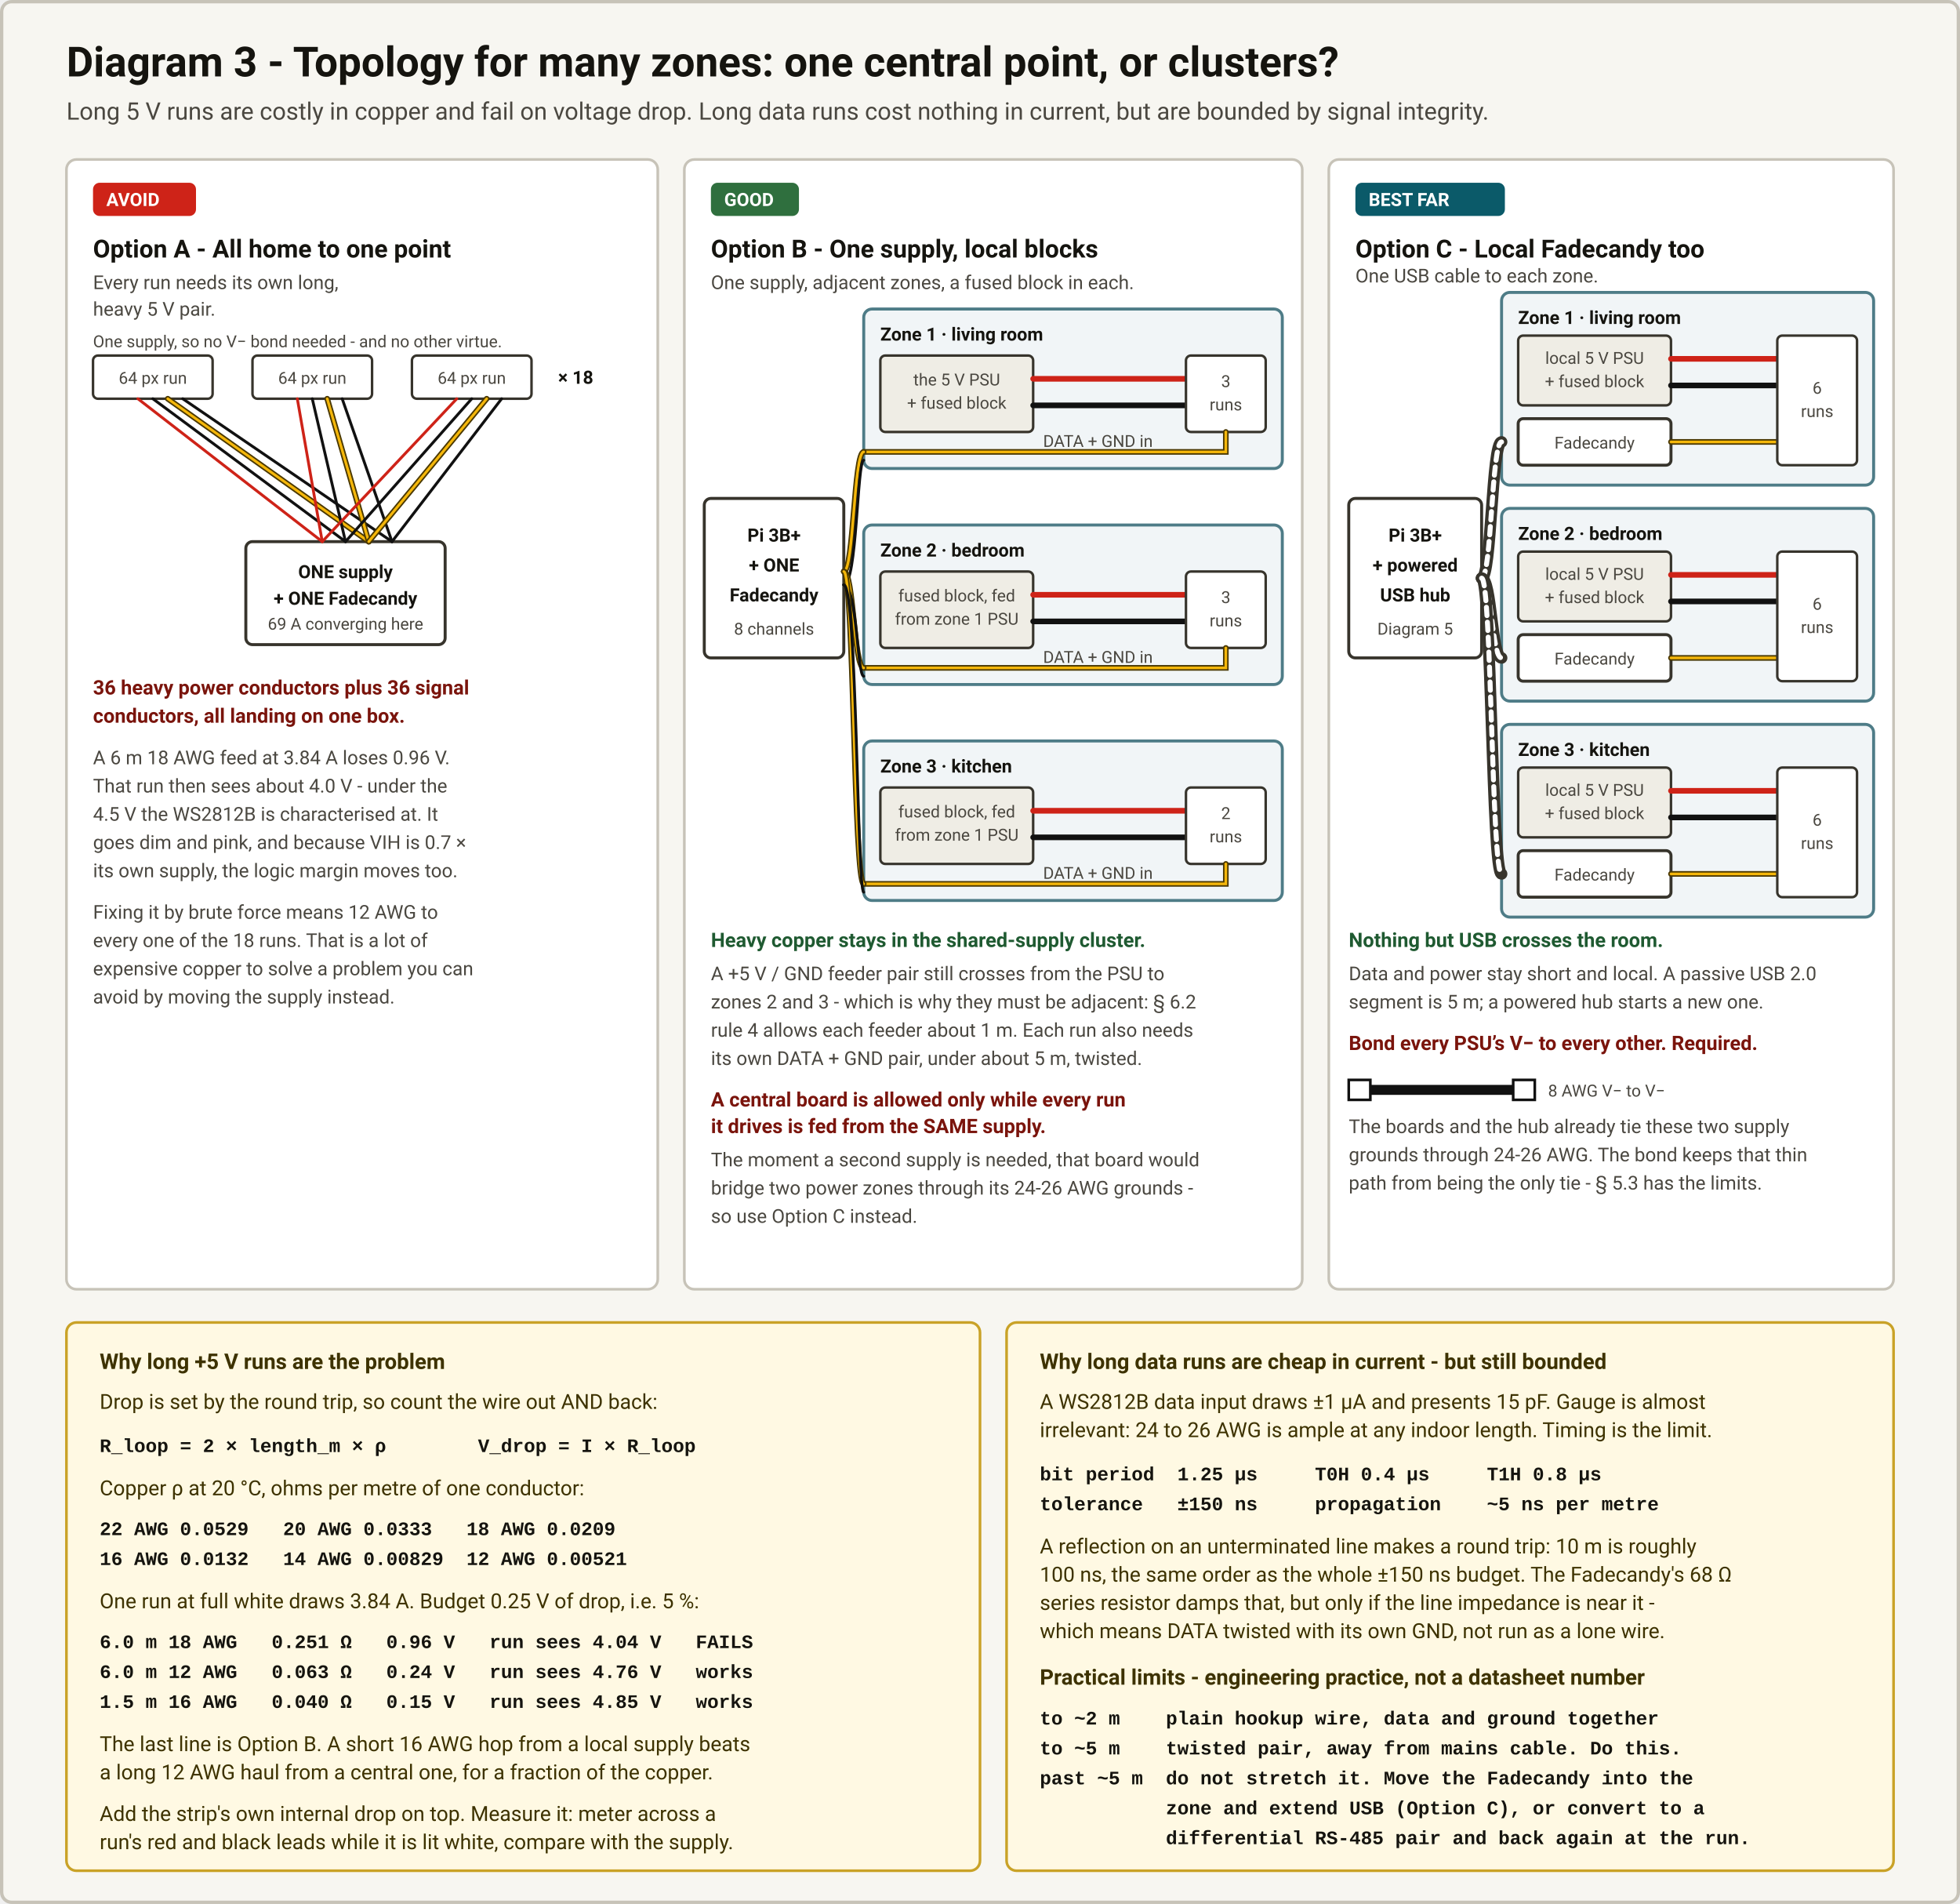
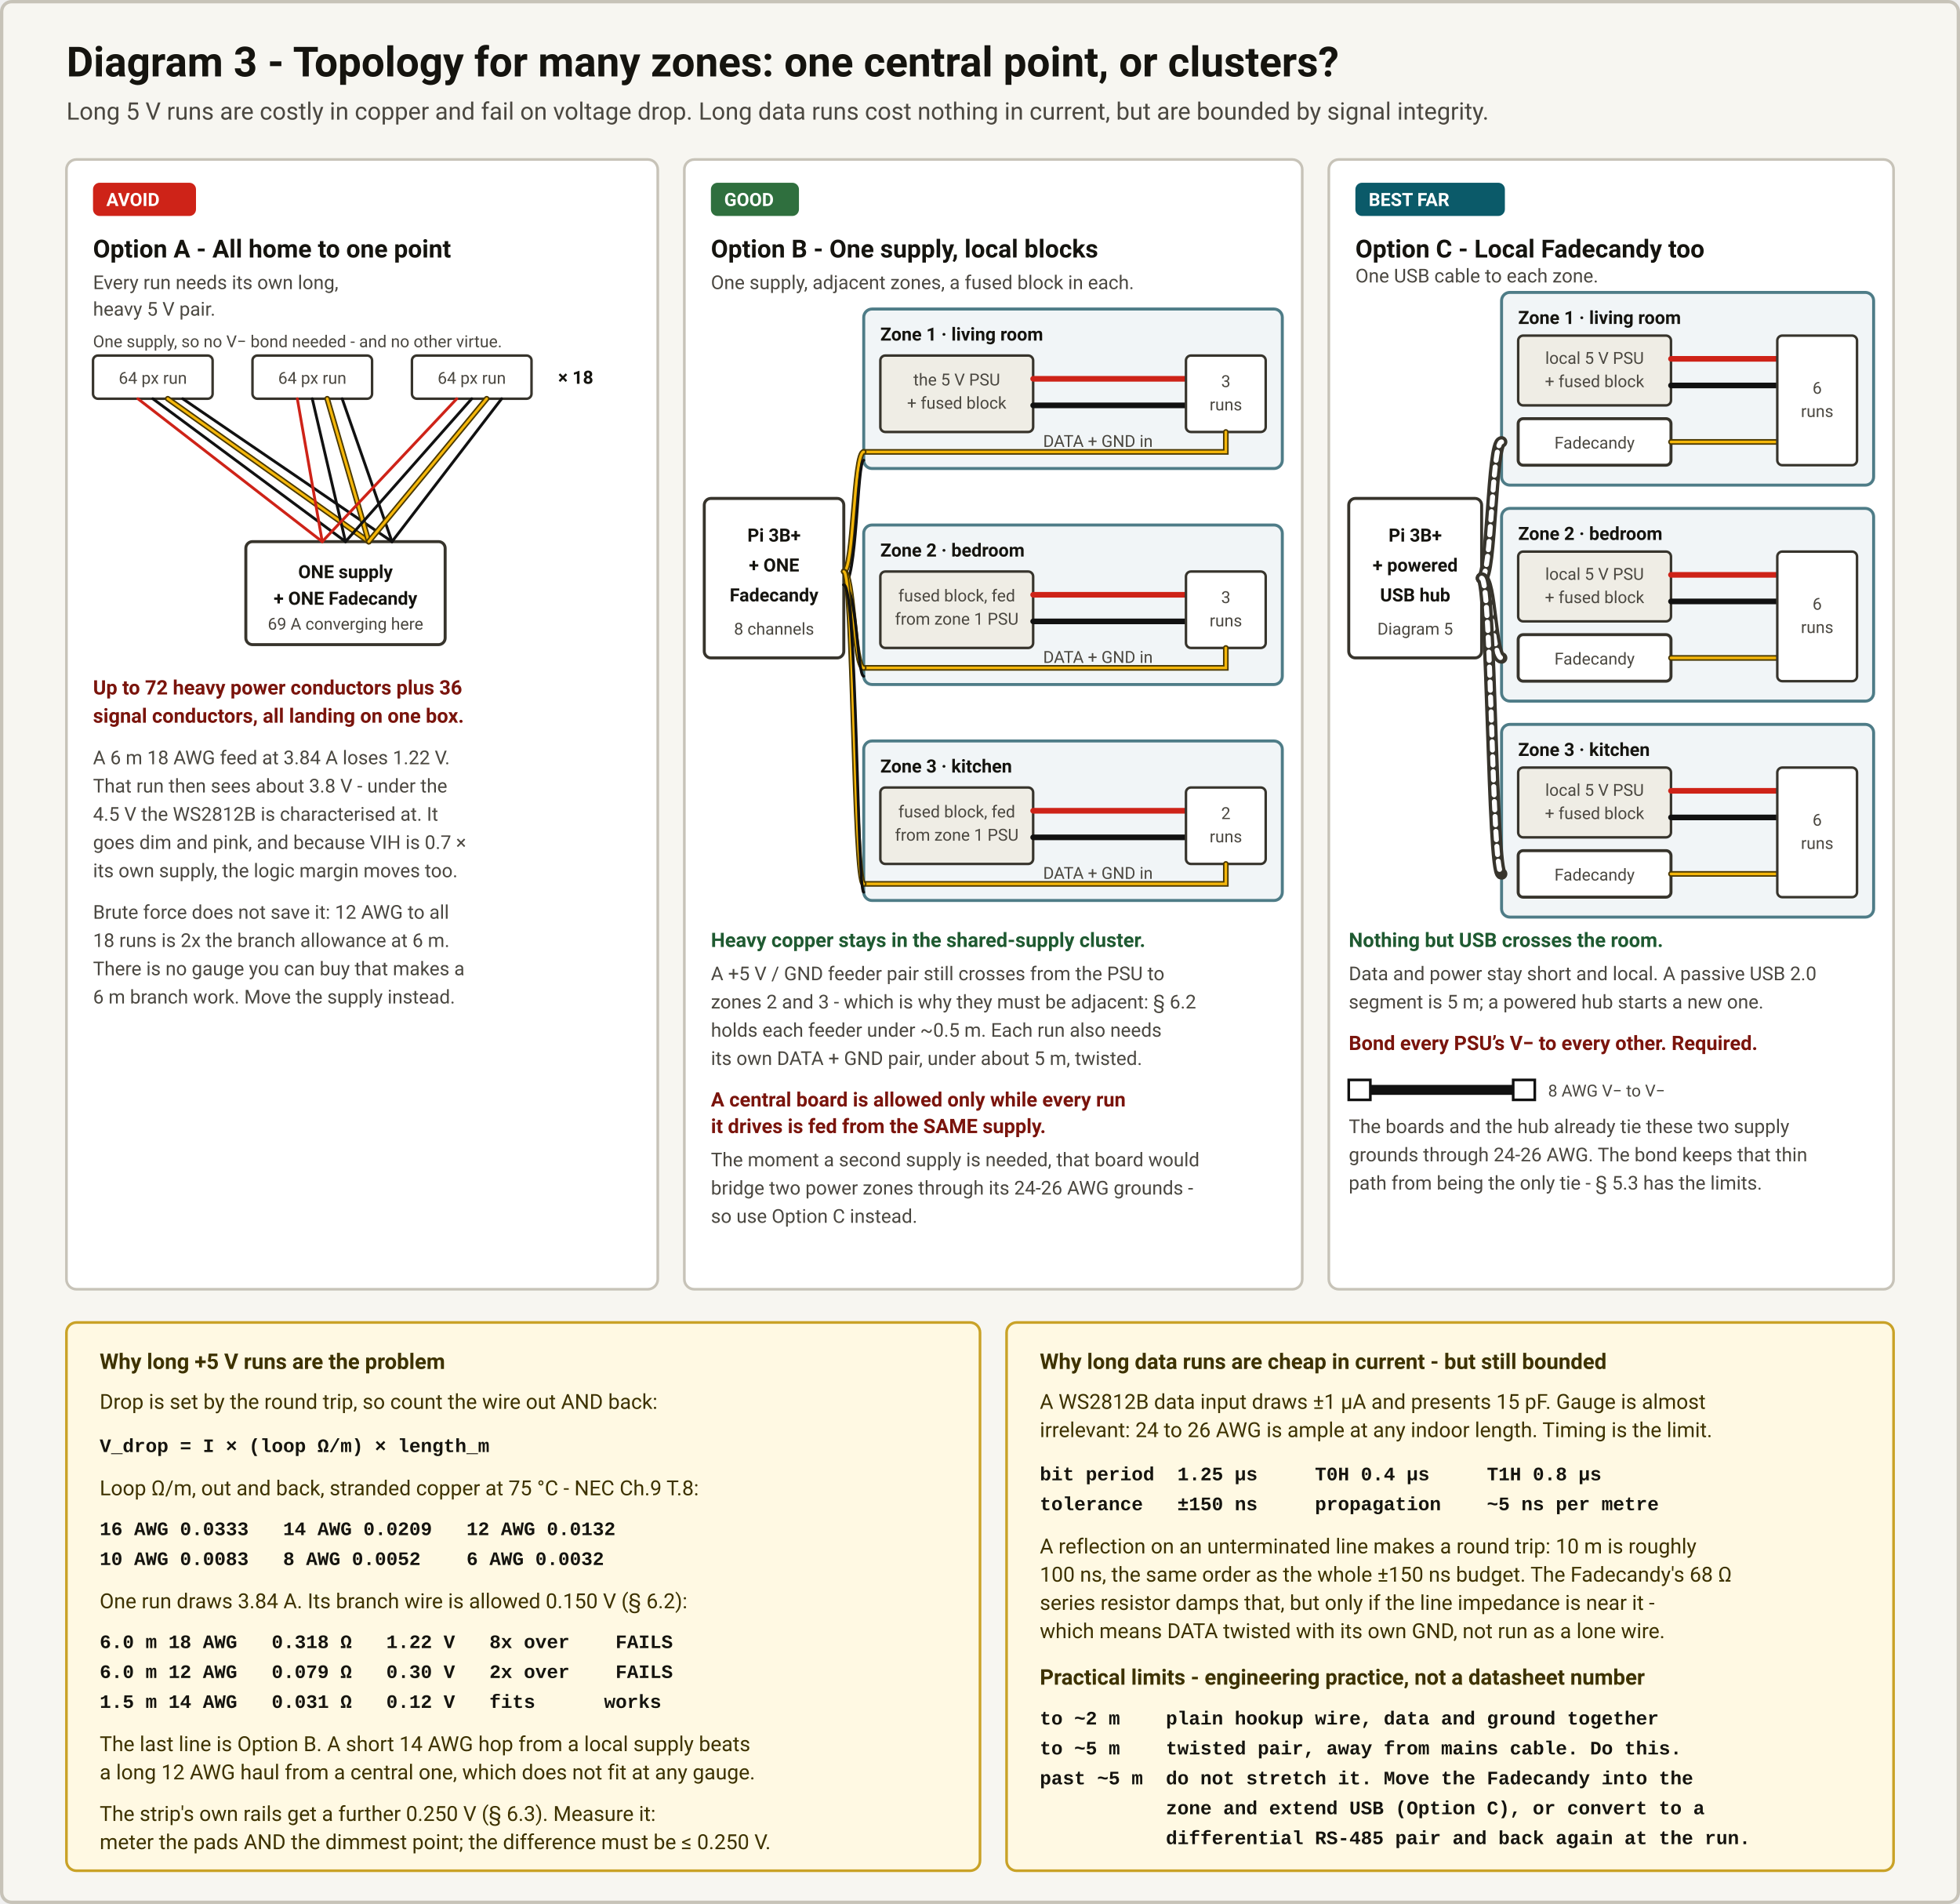
<svg xmlns="http://www.w3.org/2000/svg" viewBox="0 0 1180 1146" width="1180" height="1146" role="img" aria-labelledby="t3 d3">
  <style>
    .bg      { fill:#F7F6F1; stroke:#C7C3B8; stroke-width:2; }
    .ttl     { font:700 25px ui-sans-serif,system-ui,'Segoe UI',Roboto,Helvetica,Arial,sans-serif; fill:#15140F; }
    .sub     { font:400 14.5px ui-sans-serif,system-ui,'Segoe UI',Roboto,Helvetica,Arial,sans-serif; fill:#4A4740; }
    .lbls    { font:400 11.5px ui-sans-serif,system-ui,'Segoe UI',Roboto,Helvetica,Arial,sans-serif; fill:#4A4740; }
    .tiny    { font:400 10px ui-sans-serif,system-ui,'Segoe UI',Roboto,Helvetica,Arial,sans-serif; fill:#4A4740; }
    .wlbl    { font:700 11px ui-sans-serif,system-ui,'Segoe UI',Roboto,Helvetica,Arial,sans-serif; fill:#15140F; }
    .colttl  { font:700 15px ui-sans-serif,system-ui,'Segoe UI',Roboto,Helvetica,Arial,sans-serif; fill:#15140F; }
    .mono    { font:600 11.5px ui-monospace,'SFMono-Regular',Consolas,'Liberation Mono',monospace; fill:#15140F; }

    .col     { fill:#FFFFFF; stroke:#C7C3B8; stroke-width:1.6; }
    .box     { fill:#FFFFFF; stroke:#37342C; stroke-width:1.8; }
    .clu     { fill:#F1F5F7; stroke:#4E7C87; stroke-width:1.8; }
    .psu     { fill:#EFEDE5; stroke:#37342C; stroke-width:1.5; }
    .run     { fill:#FFFFFF; stroke:#37342C; stroke-width:1.5; }

    .tagbad  { fill:#CE2318; }
    .taggood { fill:#2F6F3E; }
    .tagbest { fill:#0B5A69; }
    .tagt    { font:700 11px ui-sans-serif,system-ui,'Segoe UI',Roboto,Helvetica,Arial,sans-serif; fill:#FFFFFF; }

    .gnd     { stroke:#111111; stroke-width:3.4; fill:none; stroke-linecap:round; }
    .pwr     { stroke:#CE2318; stroke-width:3.4; fill:none; stroke-linecap:round; }
    .gndt    { stroke:#111111; stroke-width:1.7; fill:none; stroke-linecap:round; }
    .pwrt    { stroke:#CE2318; stroke-width:1.7; fill:none; stroke-linecap:round; }
    .datc    { stroke:#4A3800; stroke-width:5.4; fill:none; stroke-linejoin:round; stroke-linecap:round; }
    .dat     { stroke:#F5B70A; stroke-width:2.6; fill:none; stroke-linejoin:round; stroke-linecap:round; }
    .datct   { stroke:#4A3800; stroke-width:3.4; fill:none; stroke-linecap:round; }
    .datt    { stroke:#F5B70A; stroke-width:1.6; fill:none; stroke-linecap:round; }
    .usbc    { stroke:#37342C; stroke-width:7; fill:none; stroke-linecap:round; }
    .usb     { stroke:#FFFFFF; stroke-width:3; fill:none; stroke-linecap:round; stroke-dasharray:5 4; }
    .bond    { stroke:#111111; stroke-width:6; fill:none; stroke-linecap:round; }

    .note    { fill:#FFF9E3; stroke:#C9A227; stroke-width:1.6; }
    .notet   { font:700 13px ui-sans-serif,system-ui,'Segoe UI',Roboto,Helvetica,Arial,sans-serif; fill:#3D3200; }
    .notep   { font:400 12.5px ui-sans-serif,system-ui,'Segoe UI',Roboto,Helvetica,Arial,sans-serif; fill:#3D3200; }
    .warnt   { font:700 12px ui-sans-serif,system-ui,'Segoe UI',Roboto,Helvetica,Arial,sans-serif; fill:#7A140C; }
    .okt     { font:700 12px ui-sans-serif,system-ui,'Segoe UI',Roboto,Helvetica,Arial,sans-serif; fill:#1F5A31; }
  </style>
  <rect class="bg" x="1" y="1" width="1178" height="1144" rx="6" />
  <text class="ttl" x="40" y="46">Diagram 3 - Topology for many zones: one central point, or clusters?</text>
  <text class="sub" x="40" y="72">Long 5 V runs are costly in copper and fail on voltage drop. Long data runs cost nothing in current, but are bounded by signal integrity.</text>
  <rect class="col" x="40" y="96" width="356" height="680" rx="6" />
  <rect class="tagbad" x="56" y="110" width="62" height="20" rx="4" />
  <text class="tagt" x="64" y="124">AVOID</text>
  <text class="colttl" x="56" y="155">Option A - All home to one point</text>
  <text class="lbls" x="56" y="174">Every run needs its own long,</text>
  <text class="lbls" x="56" y="190">heavy 5 V pair.</text>
  <text class="tiny" x="56" y="209">One supply, so no V− bond needed - and no other virtue.</text>
  <rect class="col" x="412" y="96" width="372" height="680" rx="6" />
  <rect class="taggood" x="428" y="110" width="53" height="20" rx="4" />
  <text class="tagt" x="436" y="124">GOOD</text>
  <text class="colttl" x="428" y="155">Option B - One supply, local blocks</text>
  <text class="lbls" x="428" y="174">One supply, adjacent zones, a fused block in each.</text>
  <rect class="col" x="800" y="96" width="340" height="680" rx="6" />
  <rect class="tagbest" x="816" y="110" width="90" height="20" rx="4" />
  <text class="tagt" x="824" y="124">BEST FAR</text>
  <text class="colttl" x="816" y="155">Option C - Local Fadecandy too</text>
  <text class="lbls" x="816" y="170">One USB cable to each zone.</text>
  <rect class="run" x="56" y="214" width="72" height="26" rx="3" />
  <text class="tiny" x="92" y="231" text-anchor="middle">64 px run</text>
  <rect class="run" x="152" y="214" width="72" height="26" rx="3" />
  <text class="tiny" x="188" y="231" text-anchor="middle">64 px run</text>
  <rect class="run" x="248" y="214" width="72" height="26" rx="3" />
  <text class="tiny" x="284" y="231" text-anchor="middle">64 px run</text>
  <text class="wlbl" x="336" y="231">× 18</text>
  <rect class="box" x="148" y="326" width="120" height="62" rx="4" />
  <text class="wlbl" x="208" y="348" text-anchor="middle">ONE supply</text>
  <text class="wlbl" x="208" y="364" text-anchor="middle">+ ONE Fadecandy</text>
  <text class="tiny" x="208" y="379" text-anchor="middle">69 A converging here</text>
  <path class="pwrt" d="M 83 240 L 194 326" />
  <path class="gndt" d="M 92 240 L 208 326" />
  <path class="datct" d="M 101 240 L 222 326" />
  <path class="datt" d="M 101 240 L 222 326" />
  <path class="gndt" d="M 110 240 L 236 326" />
  <path class="pwrt" d="M 179 240 L 194 326" />
  <path class="gndt" d="M 188 240 L 208 326" />
  <path class="datct" d="M 197 240 L 222 326" />
  <path class="datt" d="M 197 240 L 222 326" />
  <path class="gndt" d="M 206 240 L 236 326" />
  <path class="pwrt" d="M 275 240 L 194 326" />
  <path class="gndt" d="M 284 240 L 208 326" />
  <path class="datct" d="M 293 240 L 222 326" />
  <path class="datt" d="M 293 240 L 222 326" />
  <path class="gndt" d="M 302 240 L 236 326" />
-   <text class="warnt" x="56" y="418">36 heavy power conductors plus 36 signal</text>
-   <text class="warnt" x="56" y="435">conductors, all landing on one box.</text>
-   <text class="lbls" x="56" y="460">A 6 m 18 AWG feed at 3.84 A loses 0.96 V.</text>
-   <text class="lbls" x="56" y="477">That run then sees about 4.0 V - under the</text>
+   <text class="warnt" x="56" y="418">Up to 72 heavy power conductors plus 36</text>
+   <text class="warnt" x="56" y="435">signal conductors, all landing on one box.</text>
+   <text class="lbls" x="56" y="460">A 6 m 18 AWG feed at 3.84 A loses 1.22 V.</text>
+   <text class="lbls" x="56" y="477">That run then sees about 3.8 V - under the</text>
  <text class="lbls" x="56" y="494">4.5 V the WS2812B is characterised at. It</text>
  <text class="lbls" x="56" y="511">goes dim and pink, and because VIH is 0.7 ×</text>
  <text class="lbls" x="56" y="528">its own supply, the logic margin moves too.</text>
-   <text class="lbls" x="56" y="553">Fixing it by brute force means 12 AWG to</text>
-   <text class="lbls" x="56" y="570">every one of the 18 runs. That is a lot of</text>
-   <text class="lbls" x="56" y="587">expensive copper to solve a problem you can</text>
-   <text class="lbls" x="56" y="604">avoid by moving the supply instead.</text>
+   <text class="lbls" x="56" y="553">Brute force does not save it: 12 AWG to all</text>
+   <text class="lbls" x="56" y="570">18 runs is 2x the branch allowance at 6 m.</text>
+   <text class="lbls" x="56" y="587">There is no gauge you can buy that makes a</text>
+   <text class="lbls" x="56" y="604">6 m branch work. Move the supply instead.</text>
  <rect class="box" x="424" y="300" width="84" height="96" rx="4" />
  <text class="wlbl" x="466" y="326" text-anchor="middle">Pi 3B+</text>
  <text class="wlbl" x="466" y="344" text-anchor="middle">+ ONE</text>
  <text class="wlbl" x="466" y="362" text-anchor="middle">Fadecandy</text>
  <text class="tiny" x="466" y="382" text-anchor="middle">8 channels</text>
  <rect class="clu" x="520" y="186" width="252" height="96" rx="5" />
  <text class="wlbl" x="530" y="205">Zone 1 · living room</text>
  <rect class="psu" x="530" y="214" width="92" height="46" rx="3" />
  <text class="tiny" x="576" y="232" text-anchor="middle">the 5 V PSU</text>
  <text class="tiny" x="576" y="246" text-anchor="middle">+ fused block</text>
  <path class="pwr" d="M 622 228 H 714" />
  <path class="gnd" d="M 622 244 H 714" />
  <rect class="run" x="714" y="214" width="48" height="46" rx="3" />
  <text class="tiny" x="738" y="233" text-anchor="middle">3</text>
  <text class="tiny" x="738" y="247" text-anchor="middle">runs</text>
  <path class="datct" d="M 520 272 H 738 V 260" />
  <path class="datt" d="M 520 272 H 738 V 260" />
  <text class="tiny" x="628" y="269">DATA + GND in</text>
  <path class="datct" d="M 508 344 C 514 344, 514 272, 520 272" />
  <path class="datt" d="M 508 344 C 514 344, 514 272, 520 272" />
  <path class="gndt" d="M 508 352 C 516 352, 516 277, 520 277" />
  <rect class="clu" x="520" y="316" width="252" height="96" rx="5" />
  <text class="wlbl" x="530" y="335">Zone 2 · bedroom</text>
  <rect class="psu" x="530" y="344" width="92" height="46" rx="3" />
  <text class="tiny" x="576" y="362" text-anchor="middle">fused block, fed</text>
  <text class="tiny" x="576" y="376" text-anchor="middle">from zone 1 PSU</text>
  <path class="pwr" d="M 622 358 H 714" />
  <path class="gnd" d="M 622 374 H 714" />
  <rect class="run" x="714" y="344" width="48" height="46" rx="3" />
  <text class="tiny" x="738" y="363" text-anchor="middle">3</text>
  <text class="tiny" x="738" y="377" text-anchor="middle">runs</text>
  <path class="datct" d="M 520 402 H 738 V 390" />
  <path class="datt" d="M 520 402 H 738 V 390" />
  <text class="tiny" x="628" y="399">DATA + GND in</text>
  <path class="datct" d="M 508 344 C 514 344, 514 402, 520 402" />
  <path class="datt" d="M 508 344 C 514 344, 514 402, 520 402" />
  <path class="gndt" d="M 508 352 C 516 352, 516 407, 520 407" />
  <rect class="clu" x="520" y="446" width="252" height="96" rx="5" />
  <text class="wlbl" x="530" y="465">Zone 3 · kitchen</text>
  <rect class="psu" x="530" y="474" width="92" height="46" rx="3" />
  <text class="tiny" x="576" y="492" text-anchor="middle">fused block, fed</text>
  <text class="tiny" x="576" y="506" text-anchor="middle">from zone 1 PSU</text>
  <path class="pwr" d="M 622 488 H 714" />
  <path class="gnd" d="M 622 504 H 714" />
  <rect class="run" x="714" y="474" width="48" height="46" rx="3" />
  <text class="tiny" x="738" y="493" text-anchor="middle">2</text>
  <text class="tiny" x="738" y="507" text-anchor="middle">runs</text>
  <path class="datct" d="M 520 532 H 738 V 520" />
  <path class="datt" d="M 520 532 H 738 V 520" />
  <text class="tiny" x="628" y="529">DATA + GND in</text>
  <path class="datct" d="M 508 344 C 514 344, 514 532, 520 532" />
  <path class="datt" d="M 508 344 C 514 344, 514 532, 520 532" />
  <path class="gndt" d="M 508 352 C 516 352, 516 537, 520 537" />
  <text class="okt" x="428" y="570">Heavy copper stays in the shared-supply cluster.</text>
  <text class="lbls" x="428" y="590">A +5 V / GND feeder pair still crosses from the PSU to</text>
  <text class="lbls" x="428" y="607">zones 2 and 3 - which is why they must be adjacent: § 6.2</text>
-   <text class="lbls" x="428" y="624">rule 4 allows each feeder about 1 m. Each run also needs</text>
+   <text class="lbls" x="428" y="624">holds each feeder under ~0.5 m. Each run also needs</text>
  <text class="lbls" x="428" y="641">its own DATA + GND pair, under about 5 m, twisted.</text>
  <text class="warnt" x="428" y="666">A central board is allowed only while every run</text>
  <text class="warnt" x="428" y="682">it drives is fed from the SAME supply.</text>
  <text class="lbls" x="428" y="702">The moment a second supply is needed, that board would</text>
  <text class="lbls" x="428" y="719">bridge two power zones through its 24-26 AWG grounds -</text>
  <text class="lbls" x="428" y="736">so use Option C instead.</text>
  <rect class="box" x="812" y="300" width="80" height="96" rx="4" />
  <text class="wlbl" x="852" y="326" text-anchor="middle">Pi 3B+</text>
  <text class="wlbl" x="852" y="344" text-anchor="middle">+ powered</text>
  <text class="wlbl" x="852" y="362" text-anchor="middle">USB hub</text>
  <text class="tiny" x="852" y="382" text-anchor="middle">Diagram 5</text>
  <rect class="clu" x="904" y="176" width="224" height="116" rx="5" />
  <text class="wlbl" x="914" y="195">Zone 1 · living room</text>
  <rect class="psu" x="914" y="202" width="92" height="42" rx="3" />
  <text class="tiny" x="960" y="219" text-anchor="middle">local 5 V PSU</text>
  <text class="tiny" x="960" y="233" text-anchor="middle">+ fused block</text>
  <rect class="box" x="914" y="252" width="92" height="28" rx="3" />
  <text class="tiny" x="960" y="270" text-anchor="middle">Fadecandy</text>
  <path class="pwr" d="M 1006 216 H 1070" />
  <path class="gnd" d="M 1006 232 H 1070" />
  <path class="datct" d="M 1006 266 H 1070" />
  <path class="datt" d="M 1006 266 H 1070" />
  <rect class="run" x="1070" y="202" width="48" height="78" rx="3" />
  <text class="tiny" x="1094" y="237" text-anchor="middle">6</text>
  <text class="tiny" x="1094" y="251" text-anchor="middle">runs</text>
  <path class="usbc" d="M 892 348 C 898 348, 898 266, 904 266" />
  <path class="usb" d="M 892 348 C 898 348, 898 266, 904 266" />
  <rect class="clu" x="904" y="306" width="224" height="116" rx="5" />
  <text class="wlbl" x="914" y="325">Zone 2 · bedroom</text>
  <rect class="psu" x="914" y="332" width="92" height="42" rx="3" />
  <text class="tiny" x="960" y="349" text-anchor="middle">local 5 V PSU</text>
  <text class="tiny" x="960" y="363" text-anchor="middle">+ fused block</text>
  <rect class="box" x="914" y="382" width="92" height="28" rx="3" />
  <text class="tiny" x="960" y="400" text-anchor="middle">Fadecandy</text>
  <path class="pwr" d="M 1006 346 H 1070" />
  <path class="gnd" d="M 1006 362 H 1070" />
  <path class="datct" d="M 1006 396 H 1070" />
  <path class="datt" d="M 1006 396 H 1070" />
  <rect class="run" x="1070" y="332" width="48" height="78" rx="3" />
  <text class="tiny" x="1094" y="367" text-anchor="middle">6</text>
  <text class="tiny" x="1094" y="381" text-anchor="middle">runs</text>
  <path class="usbc" d="M 892 348 C 898 348, 898 396, 904 396" />
  <path class="usb" d="M 892 348 C 898 348, 898 396, 904 396" />
  <rect class="clu" x="904" y="436" width="224" height="116" rx="5" />
  <text class="wlbl" x="914" y="455">Zone 3 · kitchen</text>
  <rect class="psu" x="914" y="462" width="92" height="42" rx="3" />
  <text class="tiny" x="960" y="479" text-anchor="middle">local 5 V PSU</text>
  <text class="tiny" x="960" y="493" text-anchor="middle">+ fused block</text>
  <rect class="box" x="914" y="512" width="92" height="28" rx="3" />
  <text class="tiny" x="960" y="530" text-anchor="middle">Fadecandy</text>
  <path class="pwr" d="M 1006 476 H 1070" />
  <path class="gnd" d="M 1006 492 H 1070" />
  <path class="datct" d="M 1006 526 H 1070" />
  <path class="datt" d="M 1006 526 H 1070" />
  <rect class="run" x="1070" y="462" width="48" height="78" rx="3" />
  <text class="tiny" x="1094" y="497" text-anchor="middle">6</text>
  <text class="tiny" x="1094" y="511" text-anchor="middle">runs</text>
  <path class="usbc" d="M 892 348 C 898 348, 898 526, 904 526" />
  <path class="usb" d="M 892 348 C 898 348, 898 526, 904 526" />
  <text class="okt" x="812" y="570">Nothing but USB crosses the room.</text>
  <text class="lbls" x="812" y="590">Data and power stay short and local. A passive USB 2.0</text>
  <text class="lbls" x="812" y="607">segment is 5 m; a powered hub starts a new one.</text>
  <text class="warnt" x="812" y="632">Bond every PSU’s V− to every other. Required.</text>
  <path class="bond" d="M 818 656 H 918" />
  <rect x="812" y="650" width="13" height="12" fill="#FFFFFF" stroke="#111111" stroke-width="1.6" />
  <rect x="911" y="650" width="13" height="12" fill="#FFFFFF" stroke="#111111" stroke-width="1.6" />
  <text class="tiny" x="932" y="660">8 AWG V− to V−</text>
  <text class="lbls" x="812" y="682">The boards and the hub already tie these two supply</text>
  <text class="lbls" x="812" y="699">grounds through 24-26 AWG. The bond keeps that thin</text>
  <text class="lbls" x="812" y="716">path from being the only tie - § 5.3 has the limits.</text>
  <rect class="note" x="40" y="796" width="550" height="330" rx="6" />
  <text class="notet" x="60" y="824">Why long +5 V runs are the problem</text>
  <text class="notep" x="60" y="848">Drop is set by the round trip, so count the wire out AND back:</text>
-   <text class="mono" x="60" y="874" xml:space="preserve">R_loop = 2 × length_m × ρ        V_drop = I × R_loop</text>
-   <text class="notep" x="60" y="900">Copper ρ at 20 °C, ohms per metre of one conductor:</text>
-   <text class="mono" x="60" y="924" xml:space="preserve">22 AWG 0.0529   20 AWG 0.0333   18 AWG 0.0209</text>
-   <text class="mono" x="60" y="942" xml:space="preserve">16 AWG 0.0132   14 AWG 0.00829  12 AWG 0.00521</text>
-   <text class="notep" x="60" y="968">One run at full white draws 3.84 A. Budget 0.25 V of drop, i.e. 5 %:</text>
-   <text class="mono" x="60" y="992" xml:space="preserve">6.0 m 18 AWG   0.251 Ω   0.96 V   run sees 4.04 V   FAILS</text>
-   <text class="mono" x="60" y="1010" xml:space="preserve">6.0 m 12 AWG   0.063 Ω   0.24 V   run sees 4.76 V   works</text>
-   <text class="mono" x="60" y="1028" xml:space="preserve">1.5 m 16 AWG   0.040 Ω   0.15 V   run sees 4.85 V   works</text>
-   <text class="notep" x="60" y="1054">The last line is Option B. A short 16 AWG hop from a local supply beats</text>
-   <text class="notep" x="60" y="1071">a long 12 AWG haul from a central one, for a fraction of the copper.</text>
-   <text class="notep" x="60" y="1096">Add the strip's own internal drop on top. Measure it: meter across a</text>
-   <text class="notep" x="60" y="1113">run's red and black leads while it is lit white, compare with the supply.</text>
+   <text class="mono" x="60" y="874" xml:space="preserve">V_drop = I × (loop Ω/m) × length_m</text>
+   <text class="notep" x="60" y="900">Loop Ω/m, out and back, stranded copper at 75 °C - NEC Ch.9 T.8:</text>
+   <text class="mono" x="60" y="924" xml:space="preserve">16 AWG 0.0333   14 AWG 0.0209   12 AWG 0.0132</text>
+   <text class="mono" x="60" y="942" xml:space="preserve">10 AWG 0.0083   8 AWG 0.0052    6 AWG 0.0032</text>
+   <text class="notep" x="60" y="968">One run draws 3.84 A. Its branch wire is allowed 0.150 V (§ 6.2):</text>
+   <text class="mono" x="60" y="992" xml:space="preserve">6.0 m 18 AWG   0.318 Ω   1.22 V   8x over    FAILS</text>
+   <text class="mono" x="60" y="1010" xml:space="preserve">6.0 m 12 AWG   0.079 Ω   0.30 V   2x over    FAILS</text>
+   <text class="mono" x="60" y="1028" xml:space="preserve">1.5 m 14 AWG   0.031 Ω   0.12 V   fits      works</text>
+   <text class="notep" x="60" y="1054">The last line is Option B. A short 14 AWG hop from a local supply beats</text>
+   <text class="notep" x="60" y="1071">a long 12 AWG haul from a central one, which does not fit at any gauge.</text>
+   <text class="notep" x="60" y="1096">The strip's own rails get a further 0.250 V (§ 6.3). Measure it:</text>
+   <text class="notep" x="60" y="1113">meter the pads AND the dimmest point; the difference must be ≤ 0.250 V.</text>
  <rect class="note" x="606" y="796" width="534" height="330" rx="6" />
  <text class="notet" x="626" y="824">Why long data runs are cheap in current - but still bounded</text>
  <text class="notep" x="626" y="848">A WS2812B data input draws ±1 µA and presents 15 pF. Gauge is almost</text>
  <text class="notep" x="626" y="865">irrelevant: 24 to 26 AWG is ample at any indoor length. Timing is the limit.</text>
  <text class="mono" x="626" y="891" xml:space="preserve">bit period  1.25 µs     T0H 0.4 µs     T1H 0.8 µs</text>
  <text class="mono" x="626" y="909" xml:space="preserve">tolerance   ±150 ns     propagation    ~5 ns per metre</text>
  <text class="notep" x="626" y="935">A reflection on an unterminated line makes a round trip: 10 m is roughly</text>
  <text class="notep" x="626" y="952">100 ns, the same order as the whole ±150 ns budget. The Fadecandy's 68 Ω</text>
  <text class="notep" x="626" y="969">series resistor damps that, but only if the line impedance is near it -</text>
  <text class="notep" x="626" y="986">which means DATA twisted with its own GND, not run as a lone wire.</text>
  <text class="notet" x="626" y="1014">Practical limits - engineering practice, not a datasheet number</text>
  <text class="mono" x="626" y="1038" xml:space="preserve">to ~2 m    plain hookup wire, data and ground together</text>
  <text class="mono" x="626" y="1056" xml:space="preserve">to ~5 m    twisted pair, away from mains cable. Do this.</text>
  <text class="mono" x="626" y="1074" xml:space="preserve">past ~5 m  do not stretch it. Move the Fadecandy into the</text>
  <text class="mono" x="626" y="1092" xml:space="preserve">           zone and extend USB (Option C), or convert to a</text>
  <text class="mono" x="626" y="1110" xml:space="preserve">           differential RS-485 pair and back again at the run.</text>
</svg>
